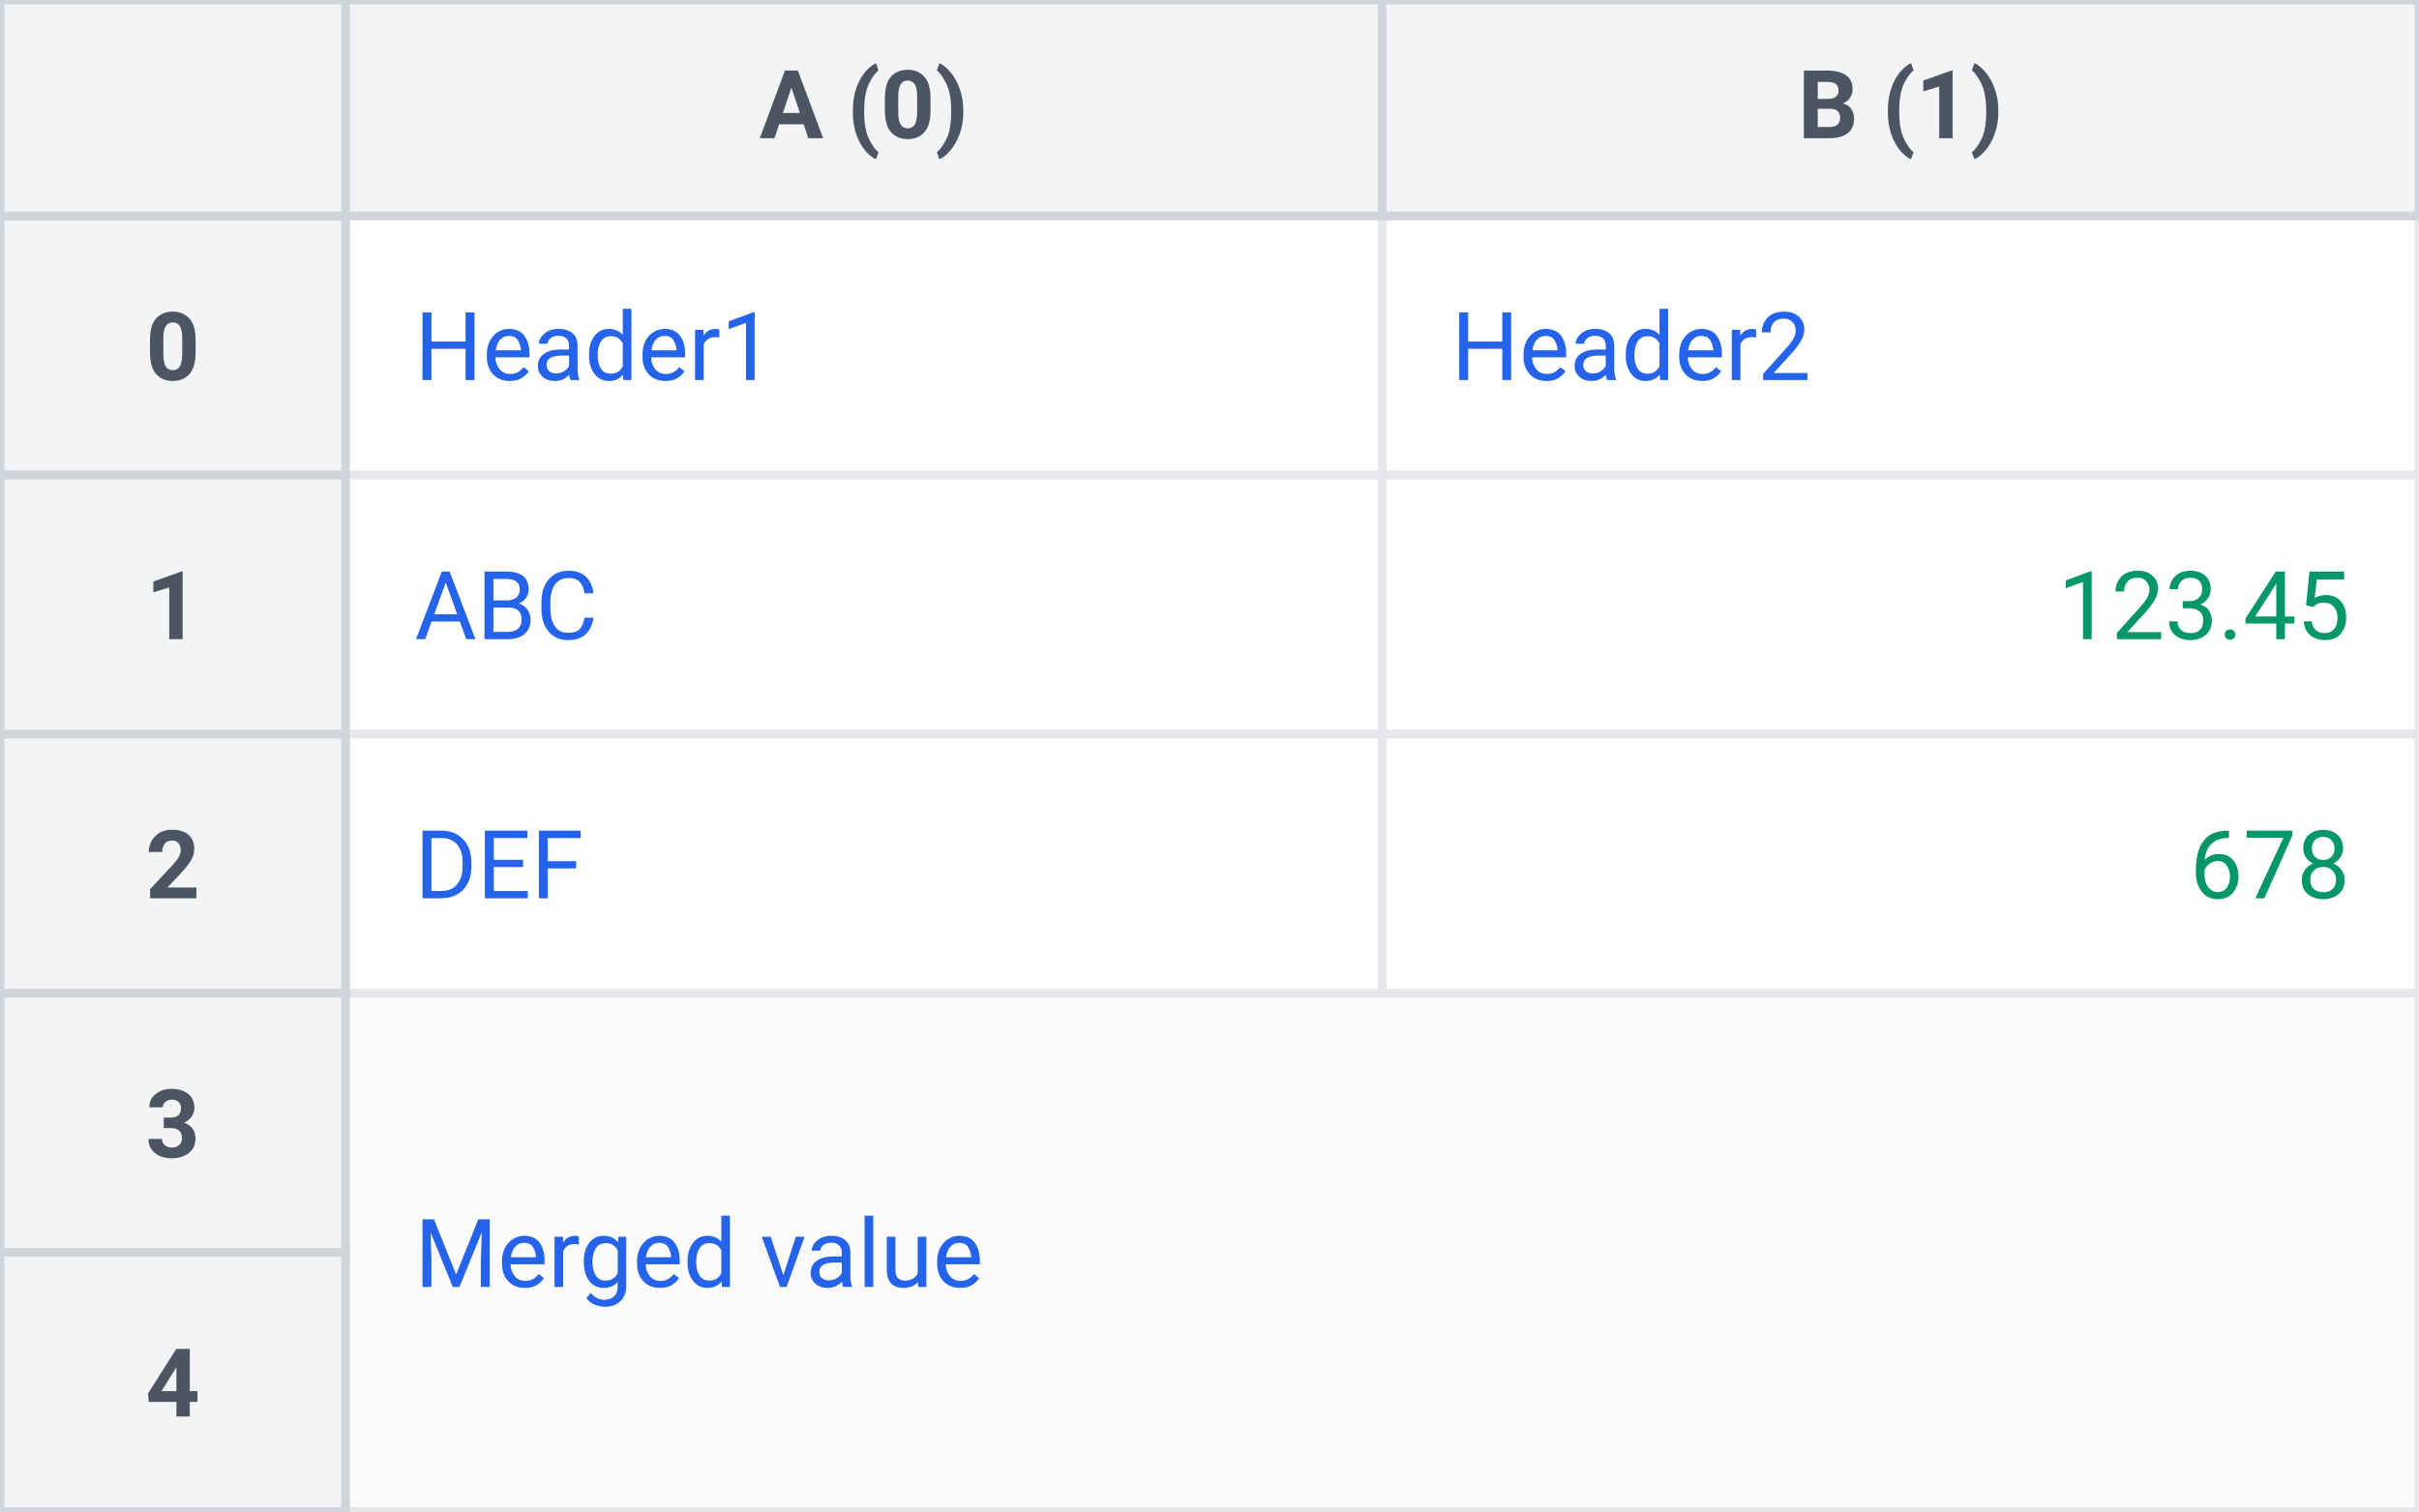
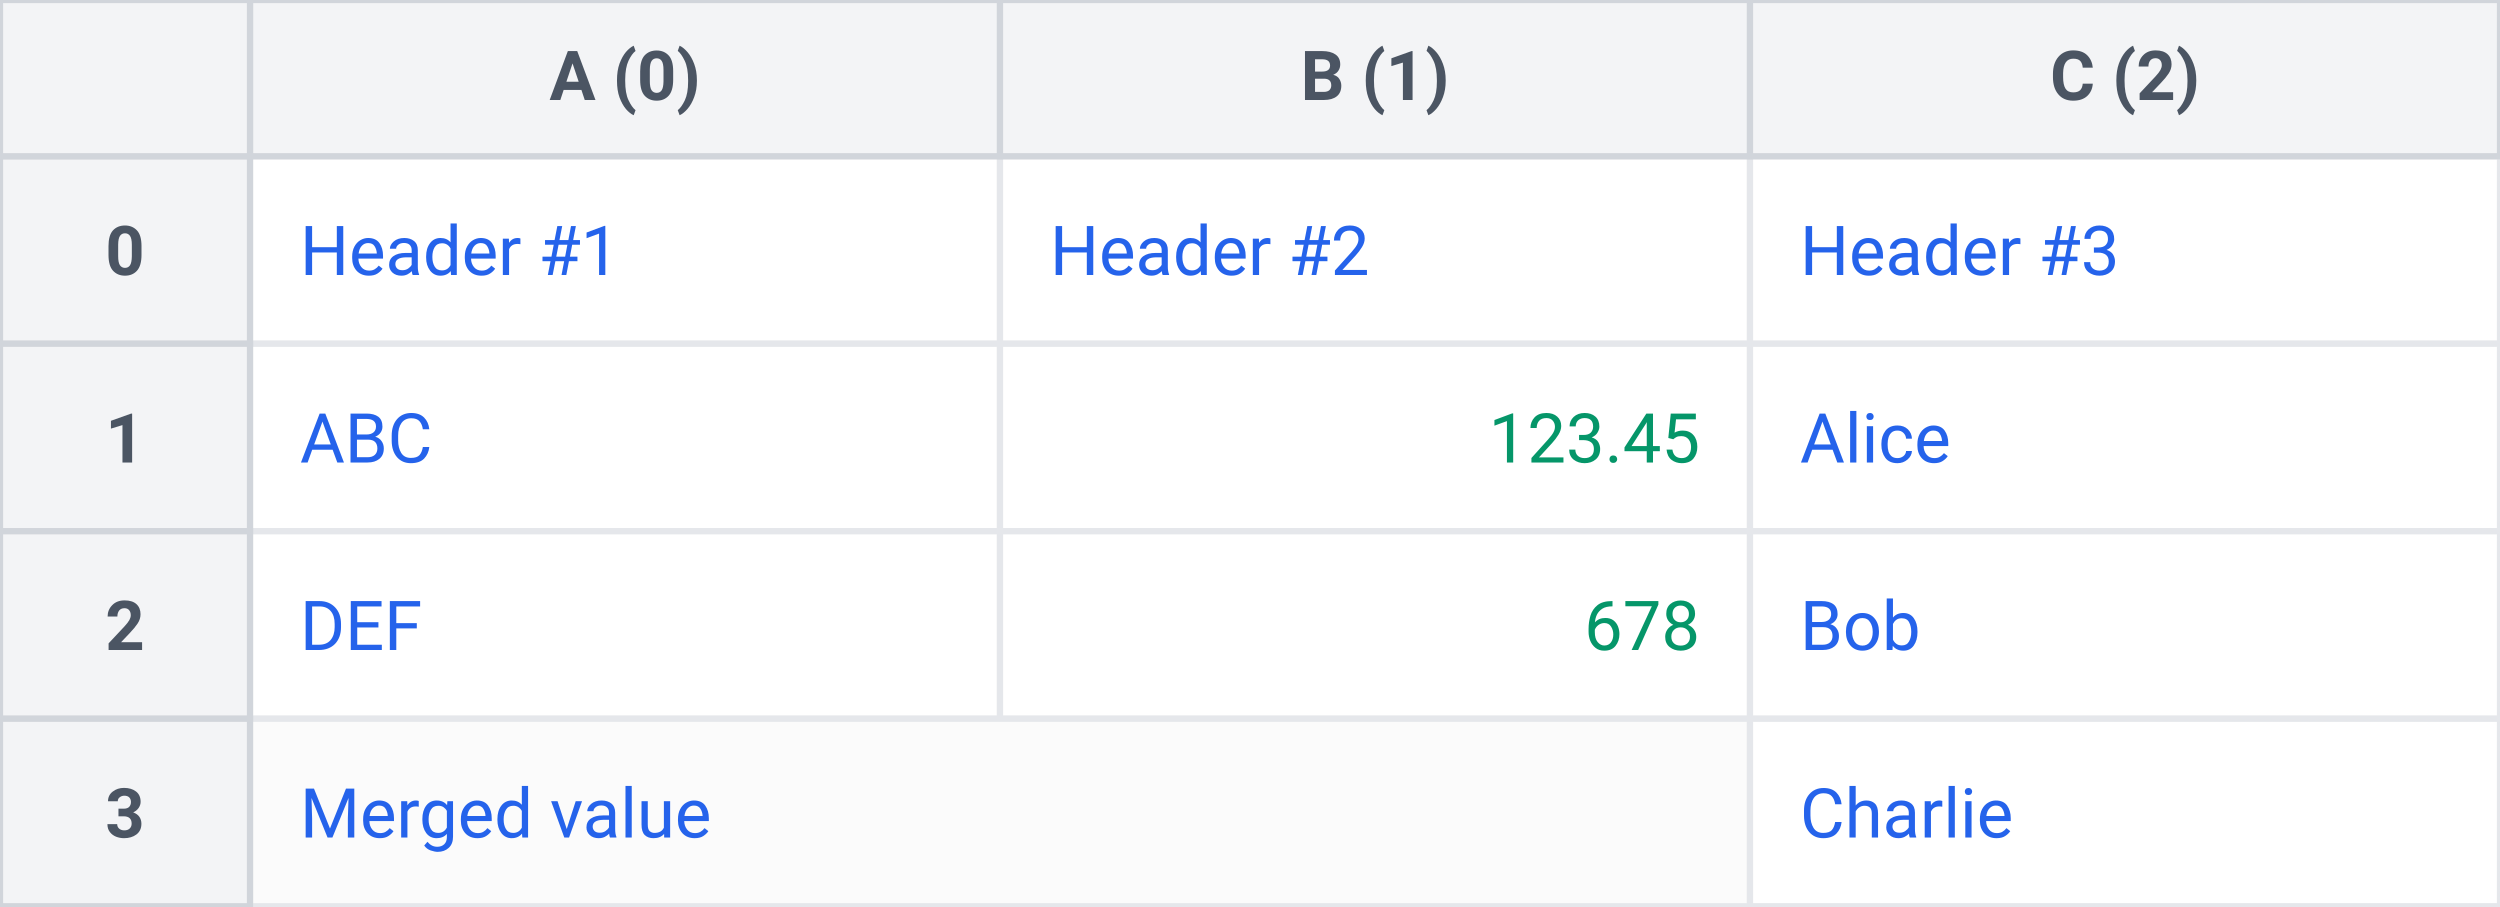
- <svg xmlns="http://www.w3.org/2000/svg" width="280" height="175">
+ <svg xmlns="http://www.w3.org/2000/svg" width="400" height="145">
  <style>
  text {
    font-family: system-ui, -apple-system, BlinkMacSystemFont, "Segoe UI", Roboto, "Helvetica Neue", Arial, sans-serif;
    font-size: 11px;
    fill: #1f2937;
  }
  .hdr-text {
    font-weight: 600;
    fill: #4b5563;
    text-anchor: middle;
  }
  .grid-line {
    stroke: #e5e7eb;
    stroke-width: 1;
  }
  .cell-rect {
    fill: #ffffff;
    stroke: #e5e7eb;
    stroke-width: 1;
  }
  .hdr-rect {
    fill: #f3f4f6;
    stroke: #d1d5db;
    stroke-width: 1;
  }
  .cell-merged {
    fill: #fbfbfb;
  }
  .val-string {
    text-anchor: start;
    fill: #2563eb;
  }
  .val-number {
    text-anchor: end;
    fill: #059669;
  }
  .val-bool {
    text-anchor: middle;
    fill: #7c3aed;
    font-weight: 500;
  }
  .rect-bool {
    fill: #f5f3ff;
  }
  .val-error {
    text-anchor: middle;
    fill: #dc2626;
    font-weight: 500;
  }
  .rect-error {
    fill: #fee2e2;
  }
</style>
  <rect x="40" y="25" width="120" height="30" class="cell-rect" />
-   <text x="48" y="44" class="val-string">Header1</text>
+   <text x="48" y="44" class="val-string">Header #1</text>
  <rect x="160" y="25" width="120" height="30" class="cell-rect" />
-   <text x="168" y="44" class="val-string">Header2</text>
+   <text x="168" y="44" class="val-string">Header #2</text>
+   <rect x="280" y="25" width="120" height="30" class="cell-rect" />
+   <text x="288" y="44" class="val-string">Header #3</text>
  <rect x="40" y="55" width="120" height="30" class="cell-rect" />
  <text x="48" y="74" class="val-string">ABC</text>
  <rect x="160" y="55" width="120" height="30" class="cell-rect" />
  <text x="272" y="74" class="val-number">123.45</text>
+   <rect x="280" y="55" width="120" height="30" class="cell-rect" />
+   <text x="288" y="74" class="val-string">Alice</text>
  <rect x="40" y="85" width="120" height="30" class="cell-rect" />
  <text x="48" y="104" class="val-string">DEF</text>
  <rect x="160" y="85" width="120" height="30" class="cell-rect" />
  <text x="272" y="104" class="val-number">678</text>
-   <rect x="40" y="115" width="240" height="60" class="cell-rect cell-merged" />
-   <text x="48" y="149" class="val-string">Merged value</text>
+   <rect x="280" y="85" width="120" height="30" class="cell-rect" />
+   <text x="288" y="104" class="val-string">Bob</text>
+   <rect x="40" y="115" width="240" height="30" class="cell-rect cell-merged" />
+   <text x="48" y="134" class="val-string">Merged value</text>
+   <rect x="280" y="115" width="120" height="30" class="cell-rect" />
+   <text x="288" y="134" class="val-string">Charlie</text>
  <rect x="40" y="0" width="120" height="25" class="hdr-rect" />
  <text x="100" y="16" class="hdr-text">A (0)</text>
  <rect x="160" y="0" width="120" height="25" class="hdr-rect" />
  <text x="220" y="16" class="hdr-text">B (1)</text>
+   <rect x="280" y="0" width="120" height="25" class="hdr-rect" />
+   <text x="340" y="16" class="hdr-text">C (2)</text>
  <rect x="0" y="25" width="40" height="30" class="hdr-rect" />
  <text x="20" y="44" class="hdr-text">0</text>
  <rect x="0" y="55" width="40" height="30" class="hdr-rect" />
  <text x="20" y="74" class="hdr-text">1</text>
  <rect x="0" y="85" width="40" height="30" class="hdr-rect" />
  <text x="20" y="104" class="hdr-text">2</text>
  <rect x="0" y="115" width="40" height="30" class="hdr-rect" />
  <text x="20" y="134" class="hdr-text">3</text>
-   <rect x="0" y="145" width="40" height="30" class="hdr-rect" />
-   <text x="20" y="164" class="hdr-text">4</text>
  <rect x="0" y="0" width="40" height="25" class="hdr-rect" />
</svg>
